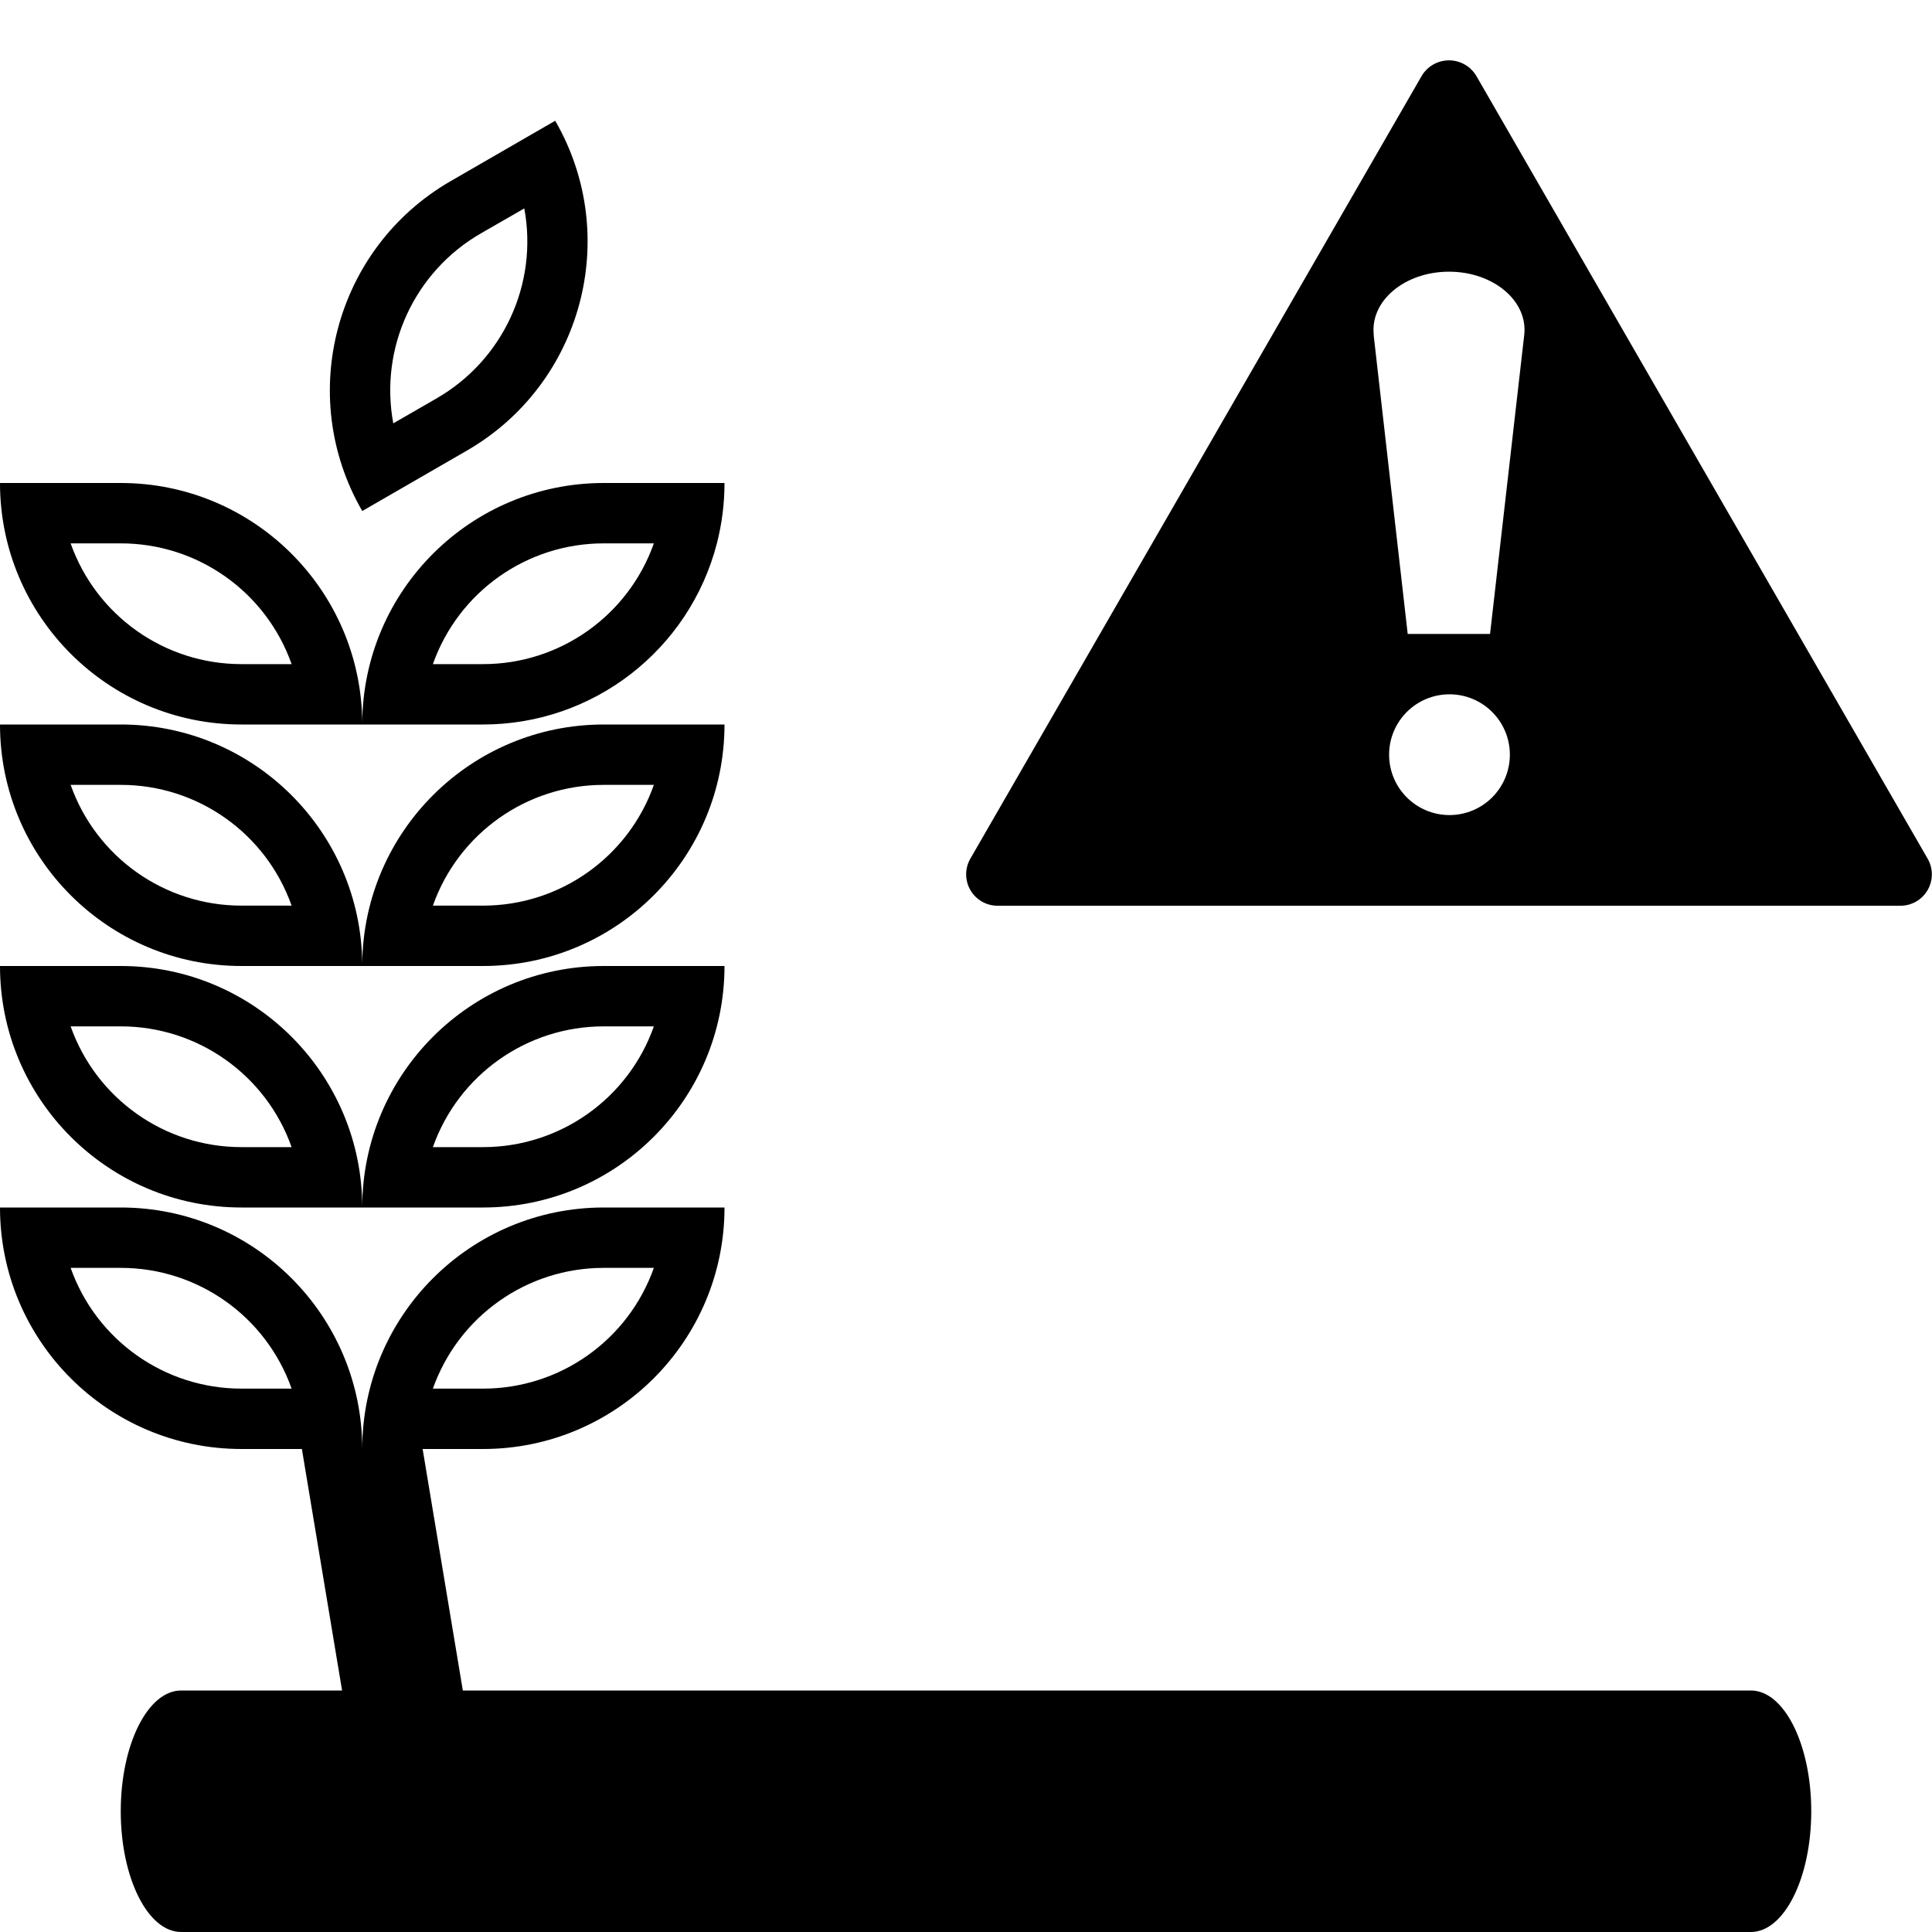
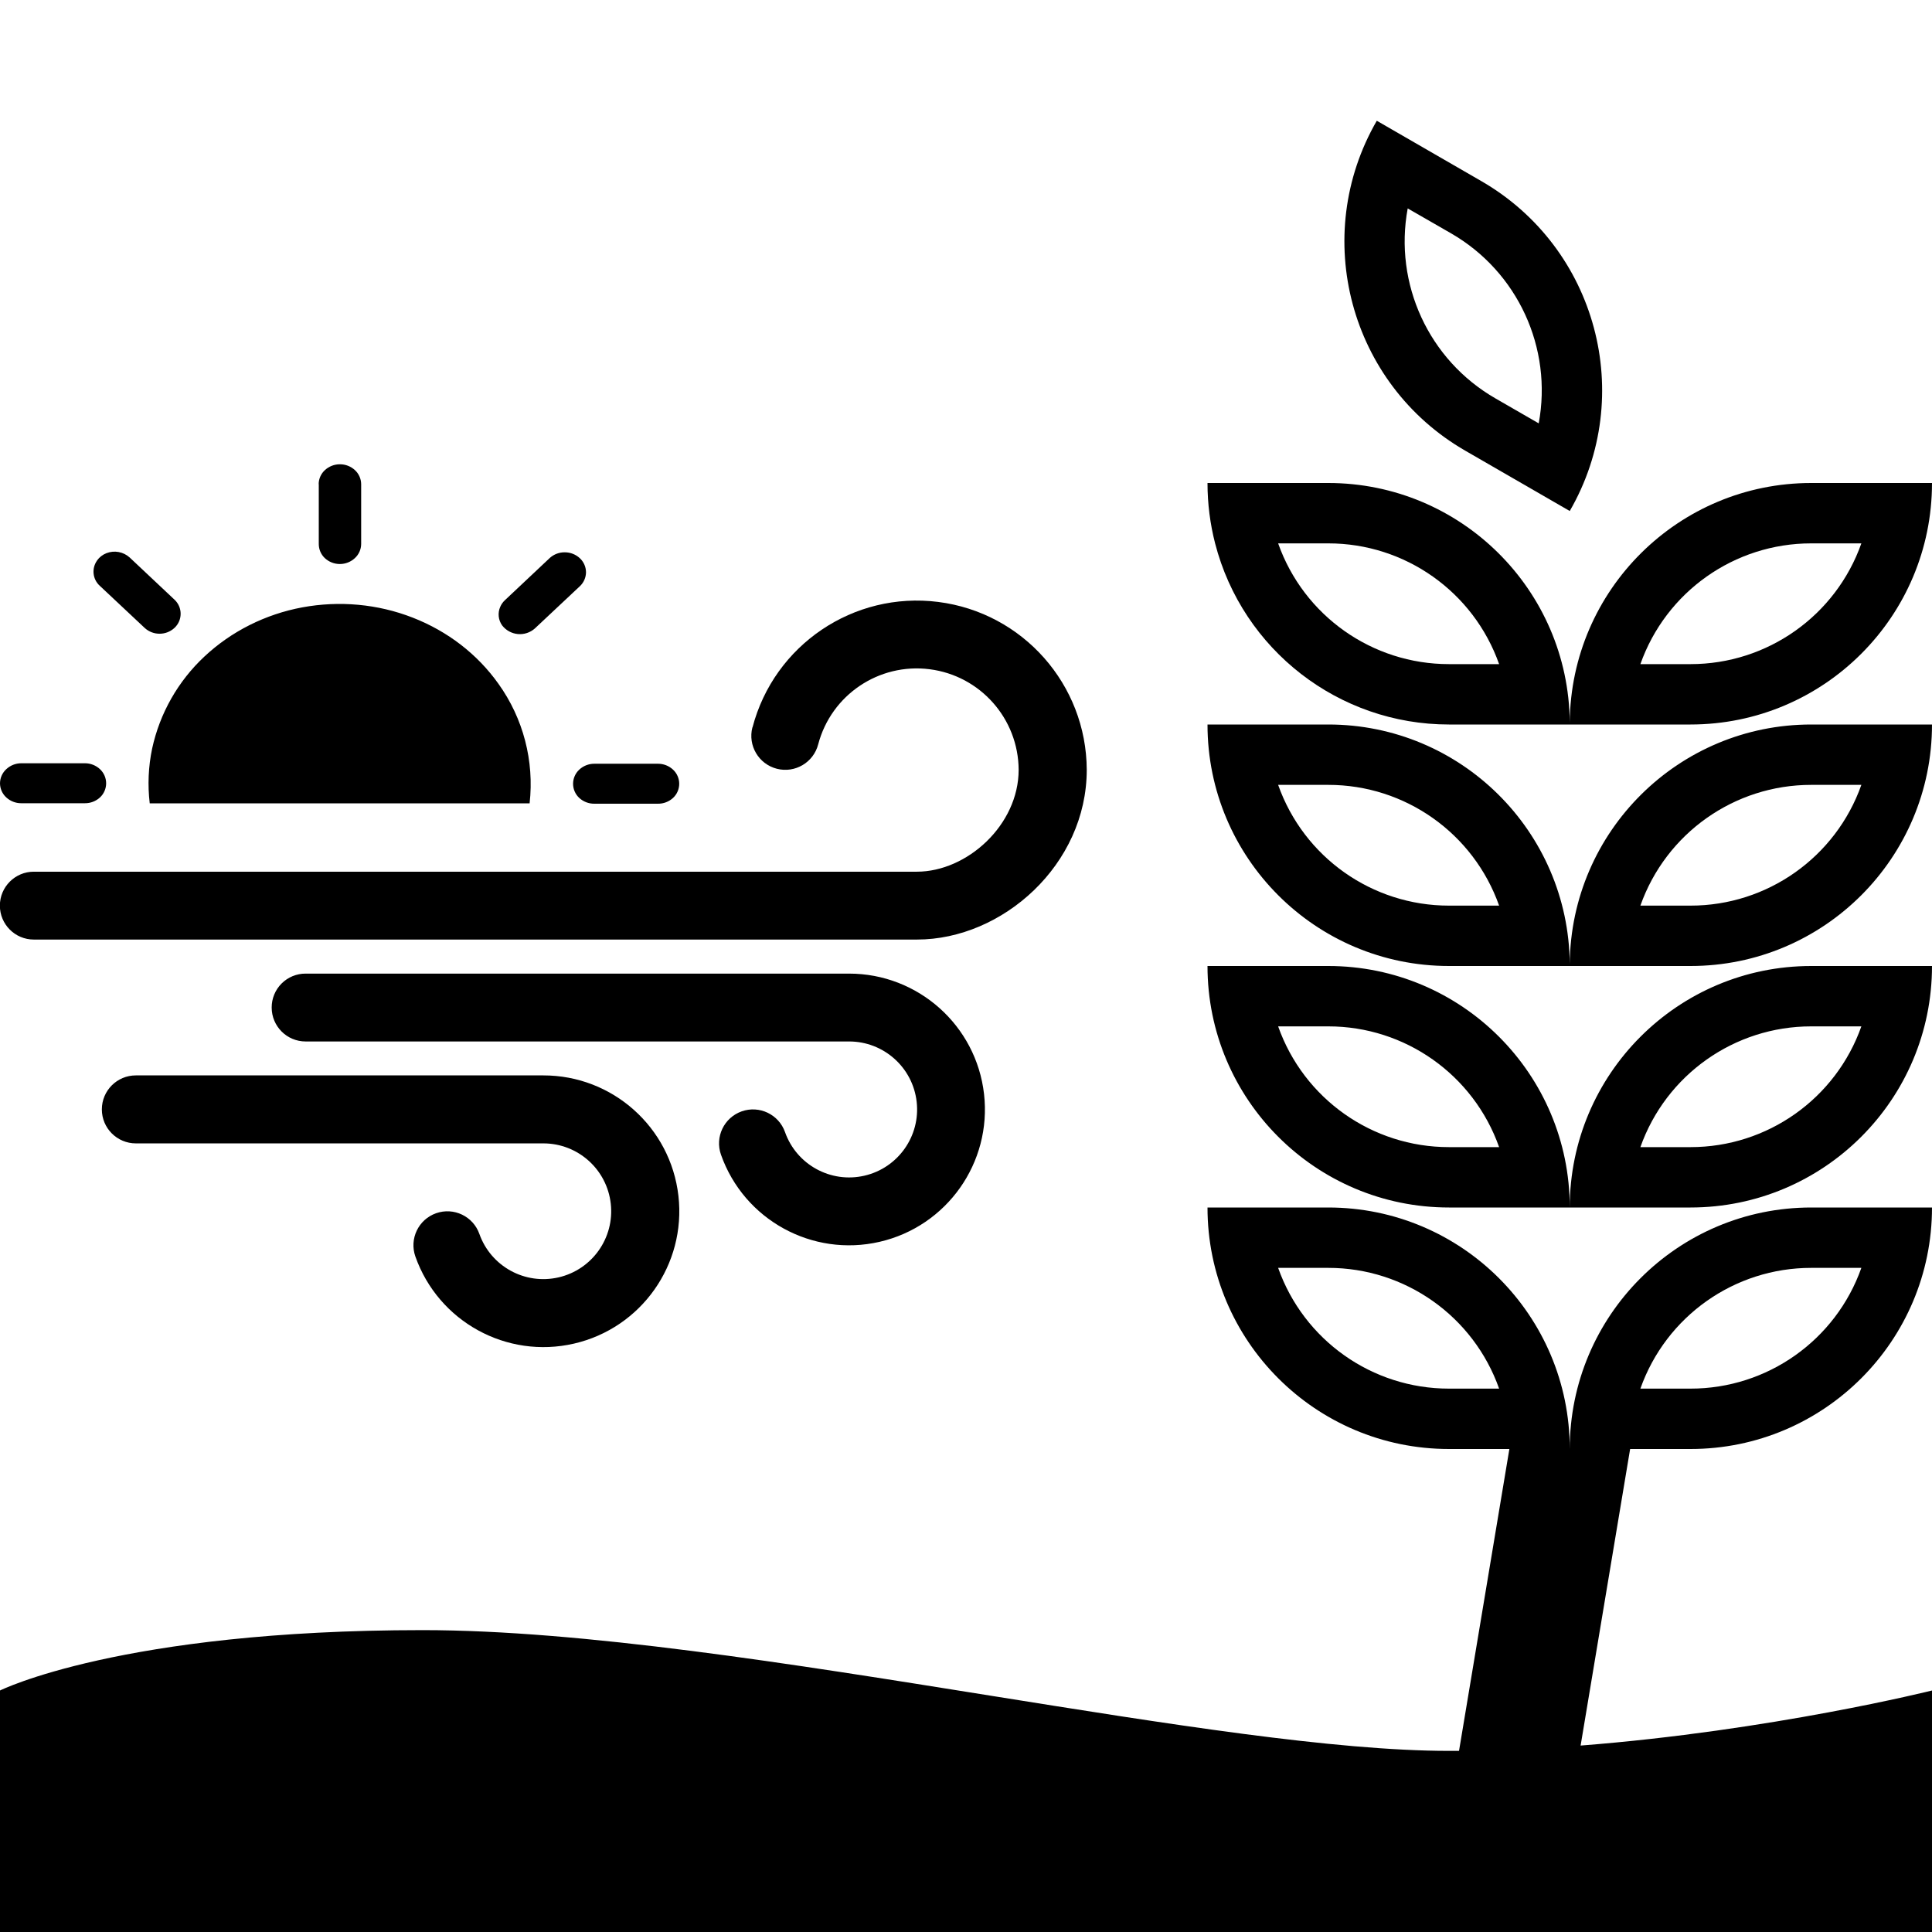
<svg xmlns="http://www.w3.org/2000/svg" width="16" height="16" fill="currentColor" class="qi-1089" viewBox="0 0 16 16">
-   <path d="m3 4.232.866-.5A2 2 0 0 0 4.598 1l-.866.5A2 2 0 0 0 3 4.232Zm.982-2.299.36-.207a1.5 1.5 0 0 1-.726 1.573l-.359.207a1.5 1.5 0 0 1 .725-1.573Z" />
-   <path d="M5.937 4.5A2 2 0 0 1 4 6H2a2 2 0 0 1-2-2h1a2 2 0 0 1 2 1.982A2 2 0 0 1 5 4h1c0 .173-.022.34-.063.5ZM5 4.5a1.5 1.5 0 0 0-1.415 1H4a1.5 1.5 0 0 0 1.415-1H5Zm-4 0H.585A1.5 1.5 0 0 0 2 5.5h.415A1.5 1.5 0 0 0 1 4.5Z" />
-   <path d="M2 8a2 2 0 0 1-2-2h1a2 2 0 0 1 2 1.982A2 2 0 0 1 5 6h1a2 2 0 0 1-2 2H2Zm.415-.5A1.5 1.5 0 0 0 1 6.5H.585A1.5 1.5 0 0 0 2 7.5h.415ZM5 6.5a1.5 1.5 0 0 0-1.415 1H4a1.5 1.5 0 0 0 1.415-1H5ZM2.833 14H1.5c-.276 0-.5.448-.5 1s.224 1 .5 1h13c.276 0 .5-.448.5-1s-.224-1-.5-1H3.833L3.5 12H4a2 2 0 0 0 2-2H5a2 2 0 0 0-2 2 2 2 0 0 0-2-2H0a2 2 0 0 0 2 2h.5l.333 2Zm.752-2.5A1.5 1.5 0 0 1 5 10.5h.415A1.5 1.5 0 0 1 4 11.5h-.415ZM1 10.5a1.5 1.5 0 0 1 1.415 1H2a1.5 1.5 0 0 1-1.415-1H1Zm3-.5a2 2 0 0 0 2-2H5a2 2 0 0 0-2 2 2 2 0 0 0-2-2H0a2 2 0 0 0 2 2h2Zm-.415-.5A1.5 1.5 0 0 1 5 8.5h.415A1.5 1.5 0 0 1 4 9.5h-.415ZM1 8.5a1.5 1.5 0 0 1 1.415 1H2a1.5 1.5 0 0 1-1.415-1H1ZM12.227.63a.263.263 0 0 0-.454 0L8.035 7.113a.26.26 0 0 0 .227.388h7.476a.26.26 0 0 0 .227-.388L12.227.63Zm-.85 2.144c-.032-.282.256-.524.623-.524s.655.242.623.524L12.34 5.25h-.682l-.282-2.476Zm1.127 3.476a.5.5 0 1 1-1 0 .5.5 0 0 1 1 0Z" />
+   <path d="m13 4.232-.866-.5A2 2 0 0 1 11.402 1l.866.5A2 2 0 0 1 13 4.232Zm-.982-2.299-.36-.207a1.5 1.5 0 0 0 .726 1.573l.359.207a1.5 1.5 0 0 0-.725-1.573Z" />
+   <path d="M10.063 4.5A2 2 0 0 0 12 6h2a2 2 0 0 0 2-2h-1a2 2 0 0 0-2 1.982A2 2 0 0 0 11 4h-1c0 .173.022.34.063.5Zm.937 0a1.5 1.5 0 0 1 1.415 1H12a1.5 1.5 0 0 1-1.415-1H11Zm4 0h.415A1.5 1.5 0 0 1 14 5.5h-.415A1.5 1.5 0 0 1 15 4.5Z" />
+   <path d="M14 8a2 2 0 0 0 2-2h-1a2 2 0 0 0-2 1.982A2 2 0 0 0 11 6h-1a2 2 0 0 0 2 2h2Zm-.415-.5A1.5 1.5 0 0 1 15 6.5h.415A1.5 1.5 0 0 1 14 7.5h-.415ZM11 6.5a1.5 1.5 0 0 1 1.415 1H12a1.5 1.5 0 0 1-1.415-1H11Zm2.09 7.956C14.669 14.333 16 14 16 14v2H0v-2s1-.5 3.5-.5c1.32 0 3.057.279 4.698.542 1.468.235 2.858.458 3.802.458h.083L12.5 12H12a2 2 0 0 1-2-2h1a2 2 0 0 1 2 2 2 2 0 0 1 2-2h1a2 2 0 0 1-2 2h-.5l-.41 2.456Zm-.675-2.956a1.5 1.5 0 0 0-1.415-1h-.415a1.5 1.5 0 0 0 1.415 1h.415Zm2.585-1a1.5 1.5 0 0 0-1.415 1H14a1.5 1.5 0 0 0 1.415-1H15Zm-3-.5a2 2 0 0 1-2-2h1a2 2 0 0 1 2 2h-1Zm.415-.5A1.5 1.5 0 0 0 11 8.5h-.415A1.5 1.5 0 0 0 12 9.5h.415ZM13 10a2 2 0 0 1 2-2h1a2 2 0 0 1-2 2h-1Zm2-1.5a1.5 1.5 0 0 0-1.415 1H14a1.5 1.5 0 0 0 1.415-1H15ZM6.232 6.024A1.407 1.407 0 0 1 9 6.375c0 .786-.698 1.406-1.406 1.406H.28a.281.281 0 0 1 0-.562h7.313c.416 0 .843-.387.843-.844a.844.844 0 0 0-1.66-.211.281.281 0 0 1-.545-.14ZM2.25 8.344a.28.28 0 0 1 .281-.281h4.5a1.125 1.125 0 1 1-1.06 1.5.281.281 0 1 1 .53-.188.563.563 0 1 0 .53-.75h-4.5a.281.281 0 0 1-.281-.281Z" />
+   <path d="M1.125 9.469H4.5a.562.562 0 1 1-.53.75.281.281 0 1 0-.53.187 1.125 1.125 0 1 0 1.06-1.5H1.125a.281.281 0 0 0 0 .563Zm3.672-3.095a.16.16 0 0 0-.051.117.16.16 0 0 0 .051.117.182.182 0 0 0 .125.048h.527a.182.182 0 0 0 .125-.048.16.16 0 0 0 .051-.117.16.16 0 0 0-.051-.117.182.182 0 0 0-.125-.049h-.527a.182.182 0 0 0-.125.049Zm-.654-1.349a.156.156 0 0 0 .016.155.186.186 0 0 0 .27.025l.374-.351a.16.16 0 0 0 .05-.116.16.16 0 0 0-.052-.116.182.182 0 0 0-.123-.048.182.182 0 0 0-.124.046l-.373.351a.165.165 0 0 0-.038.054ZM2.64 4.01v.495a.16.16 0 0 0 .05.117.182.182 0 0 0 .125.049.182.182 0 0 0 .124-.049.16.16 0 0 0 .052-.117V4.01a.16.16 0 0 0-.052-.117.182.182 0 0 0-.124-.048.182.182 0 0 0-.124.048.16.16 0 0 0-.052.117Zm-1.836.632a.158.158 0 0 0 .022.209l.373.35a.182.182 0 0 0 .247-.002.16.16 0 0 0 .05-.115.16.16 0 0 0-.049-.116l-.373-.351a.186.186 0 0 0-.192-.036.174.174 0 0 0-.078.06ZM.052 6.37A.16.16 0 0 0 0 6.487a.16.16 0 0 0 .052.117.182.182 0 0 0 .124.048h.527a.182.182 0 0 0 .125-.048.16.16 0 0 0 .051-.117.16.16 0 0 0-.051-.117.182.182 0 0 0-.125-.049H.176a.182.182 0 0 0-.124.049Zm1.188.283a1.4 1.4 0 0 1 .02-.454 1.47 1.47 0 0 1 .433-.762c.222-.208.504-.35.81-.407.308-.057.626-.028.915.085.29.113.536.303.71.548a1.425 1.425 0 0 1 .258.99H1.239Z" />
</svg>
